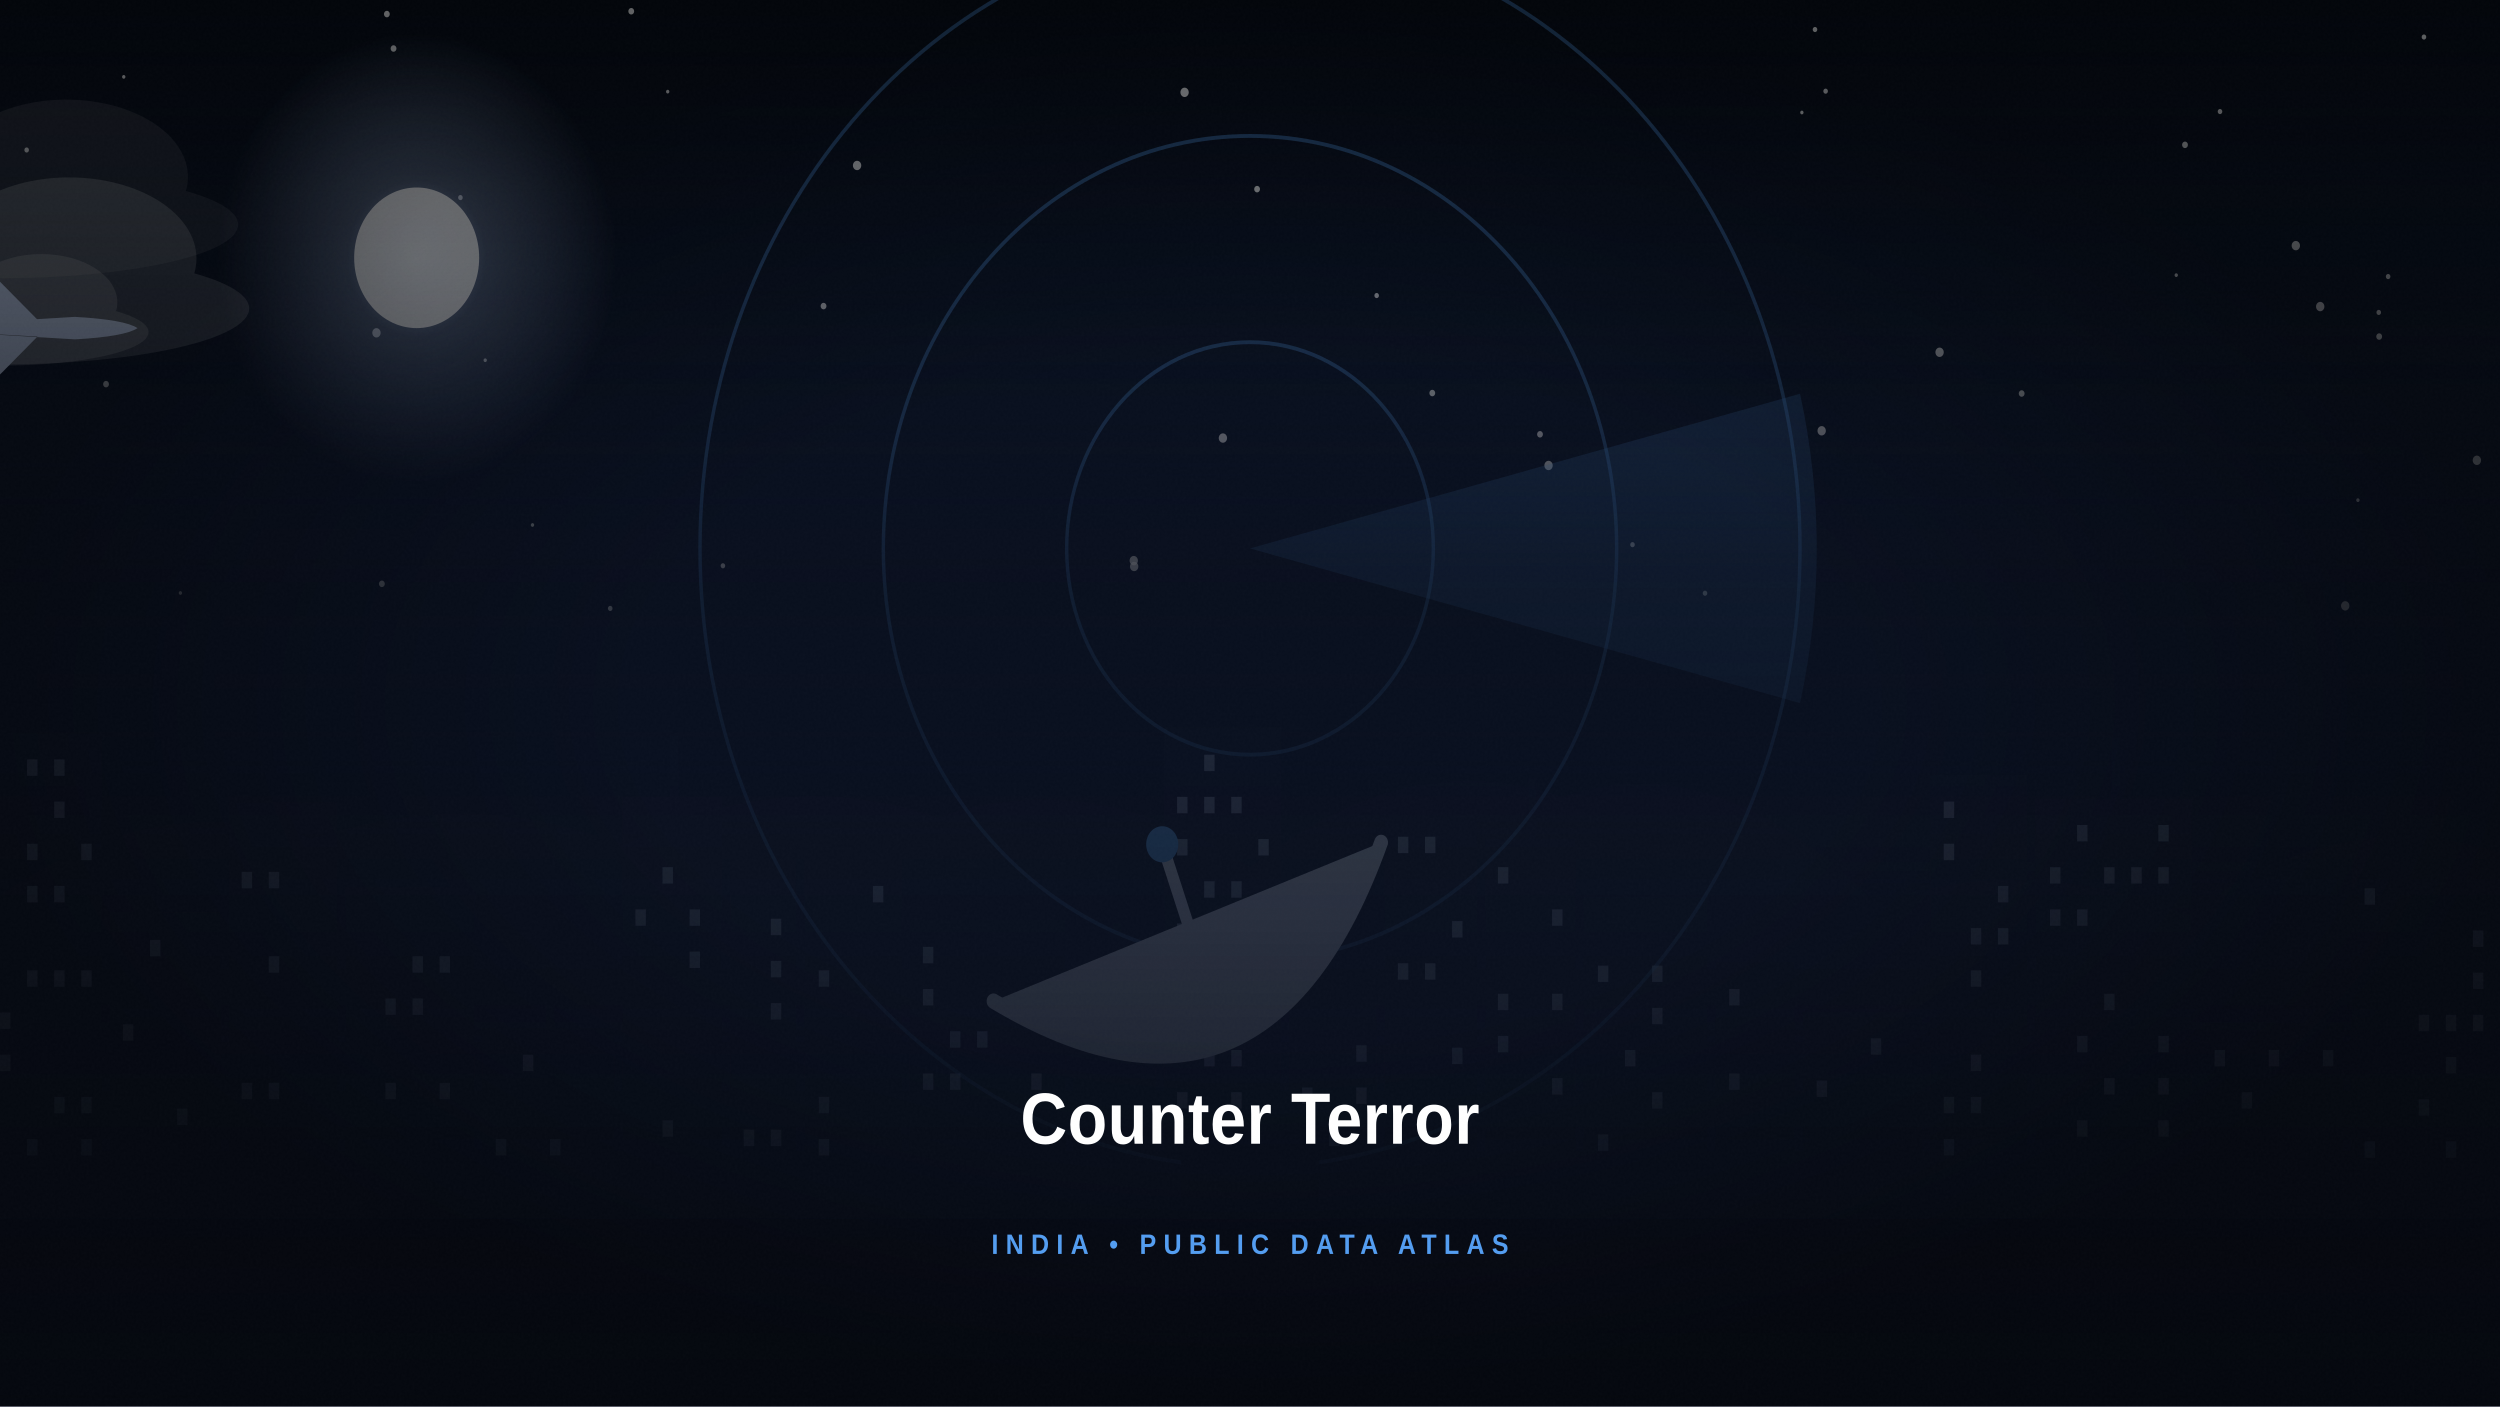
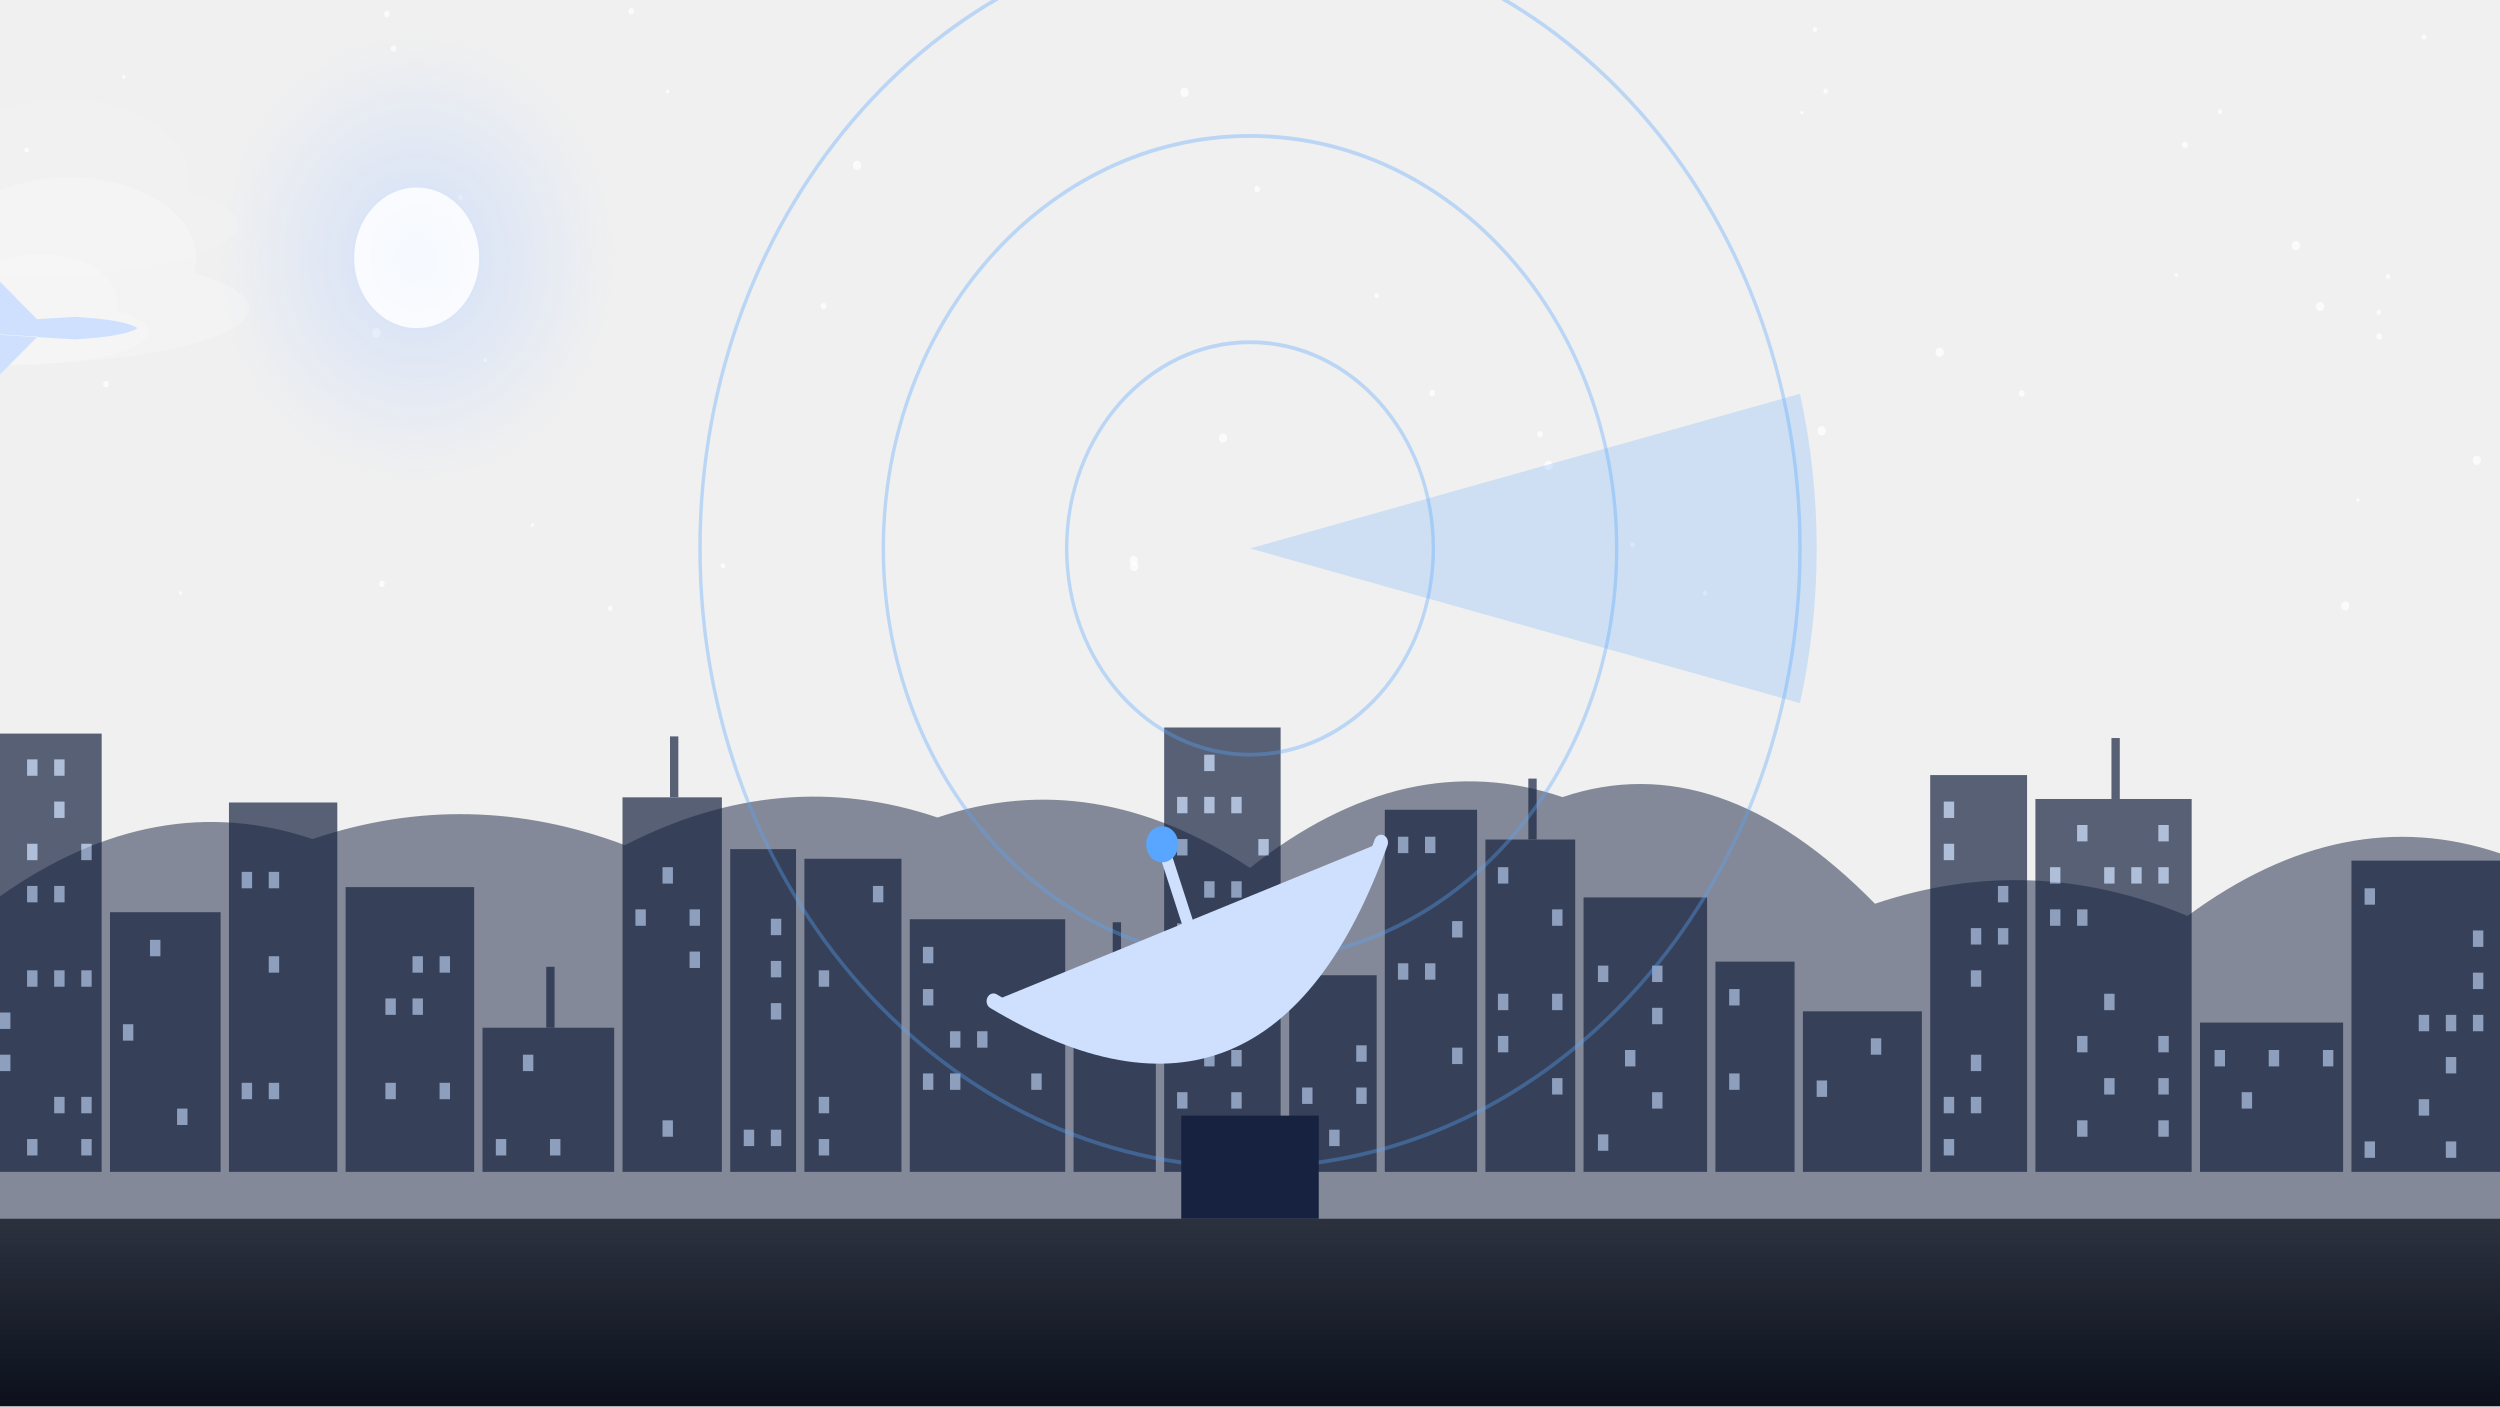
<svg xmlns="http://www.w3.org/2000/svg" viewBox="0 0 1600 900" preserveAspectRatio="xMidYMid slice" role="img" aria-hidden="true">
  <style>
.tw{animation:tw 4s ease-in-out infinite}
@keyframes tw{0%,100%{opacity:.2}50%{opacity:1}}
.rot{transform-box:view-box;transform-origin:0 0;animation:rot 16s linear infinite}
.rot-r{transform-box:view-box;transform-origin:0 0;animation:rot 12s linear infinite reverse}
.rot-slow{transform-box:view-box;transform-origin:0 0;animation:rot 40s linear infinite}
@keyframes rot{to{transform:rotate(360deg)}}
.swing{transform-box:view-box;transform-origin:0 0;animation:swing 5s ease-in-out infinite}
@keyframes swing{0%,100%{transform:rotate(-14deg)}50%{transform:rotate(14deg)}}
.needle{transform-box:view-box;transform-origin:0 0;animation:needle 7s ease-in-out infinite}
@keyframes needle{0%,100%{transform:rotate(-55deg)}60%{transform:rotate(38deg)}}
.smoke{transform-box:fill-box;transform-origin:center;animation:smoke 8s ease-out infinite;opacity:0}
@keyframes smoke{0%{transform:translate(0,0) scale(.5);opacity:0}20%{opacity:.5}100%{transform:translate(46px,-130px) scale(2);opacity:0}}
.bob{animation:bob 6s ease-in-out infinite}
@keyframes bob{50%{transform:translateY(7px)}}
.float{animation:float 7s ease-in-out infinite}
@keyframes float{50%{transform:translateY(-16px)}}
.drift{animation:drift 90s linear infinite}
@keyframes drift{from{transform:translateX(-420px)}to{transform:translateX(1320px)}}
.drive{animation:drive 16s linear infinite}
@keyframes drive{from{transform:translateX(-360px)}to{transform:translateX(1500px)}}
.drive-r{animation:driver 19s linear infinite}
@keyframes driver{from{transform:translateX(1500px)}to{transform:translateX(-360px)}}
.fly{animation:fly 20s linear infinite}
@keyframes fly{from{transform:translate(-360px,50px)}to{transform:translate(1560px,-70px)}}
.pulse{transform-box:fill-box;transform-origin:center;animation:pulse 5s ease-in-out infinite}
@keyframes pulse{50%{transform:scale(1.08);opacity:.75}}
.ping{transform-box:fill-box;transform-origin:center;animation:ping 3.2s ease-out infinite}
@keyframes ping{from{transform:scale(.35);opacity:.9}to{transform:scale(1.7);opacity:0}}
.draw{stroke-dasharray:1000;animation:draw 7s ease-in-out infinite alternate}
@keyframes draw{from{stroke-dashoffset:1000}to{stroke-dashoffset:0}}
.flow{stroke-dasharray:22 16;animation:flow 1.6s linear infinite}
@keyframes flow{to{stroke-dashoffset:-38}}
.wave{animation:wave 6s ease-in-out infinite}
@keyframes wave{50%{transform:translateX(-30px)}}
.drop{animation:drop 3.5s ease-in infinite}
@keyframes drop{0%{transform:translateY(-60px);opacity:0}25%{opacity:1}80%{transform:translateY(0);opacity:1}100%{transform:translateY(8px);opacity:0}}
.scroll{animation:scroll 14s linear infinite}
@keyframes scroll{to{transform:translateX(-120px)}}
@media (prefers-reduced-motion:reduce){*{animation:none!important}.smoke{opacity:.35}}
</style>
  <g transform="scale(1.333333 1.5)">
    <defs>
      <linearGradient id="skycounter-terror" x1="0" y1="0" x2="0" y2="1">
        <stop offset="0" stop-color="#030812" />
        <stop offset="1" stop-color="#1b2b55" />
      </linearGradient>
      <radialGradient id="glowcounter-terror">
        <stop offset="0" stop-color="#bcd4ff" stop-opacity=".95" />
        <stop offset=".35" stop-color="#bcd4ff" stop-opacity=".35" />
        <stop offset="1" stop-color="#bcd4ff" stop-opacity="0" />
      </radialGradient>
      <linearGradient id="groundcounter-terror" x1="0" y1="0" x2="0" y2="1">
        <stop offset="0" stop-color="#070c18" stop-opacity=".7" />
        <stop offset="1" stop-color="#070c18" />
      </linearGradient>
      <linearGradient id="lowercounter-terror" x1="0" y1="0" x2="0" y2="1">
        <stop offset="0" stop-color="#070c18" stop-opacity="0" />
        <stop offset=".42" stop-color="#070c18" stop-opacity=".72" />
        <stop offset="1" stop-color="#070c18" stop-opacity=".98" />
      </linearGradient>
      <radialGradient id="vignettecounter-terror">
        <stop offset=".48" stop-color="#000" stop-opacity="0" />
        <stop offset="1" stop-color="#000" stop-opacity=".42" />
      </radialGradient>
      <filter id="graincounter-terror" x="-5%" y="-5%" width="110%" height="110%">
        <feTurbulence type="fractalNoise" baseFrequency=".8" numOctaves="2" seed="486" />
        <feColorMatrix type="saturate" values="0" />
        <feComponentTransfer>
          <feFuncA type="table" tableValues="0 .12" />
        </feComponentTransfer>
      </filter>
    </defs>
-     <rect width="1200" height="600" fill="url(#skycounter-terror)" />
    <circle cx="232.9" cy="153.7" r="0.8" fill="#ffffff" opacity=".7" class="tw" style="animation-delay:2.9s" />
    <circle cx="783.6" cy="232.4" r="1.1" fill="#ffffff" opacity=".7" />
    <circle cx="818.4" cy="253.1" r="1.1" fill="#ffffff" opacity=".7" />
    <circle cx="871.2" cy="12.6" r="1.1" fill="#ffffff" opacity=".7" class="tw" style="animation-delay:3.2s" />
    <circle cx="587" cy="186.9" r="2" fill="#ffffff" opacity=".7" />
    <circle cx="1142" cy="143.6" r="1.4" fill="#ffffff" opacity=".7" />
    <circle cx="50.9" cy="163.9" r="1.4" fill="#ffffff" opacity=".7" class="tw" style="animation-delay:1.2s" />
    <circle cx="1048.8" cy="61.8" r="1.4" fill="#ffffff" opacity=".7" />
    <circle cx="1102" cy="104.8" r="2" fill="#ffffff" opacity=".7" />
    <circle cx="1188.9" cy="196.4" r="2" fill="#ffffff" opacity=".7" class="tw" style="animation-delay:0.8s" />
    <circle cx="1141.8" cy="133.3" r="1.1" fill="#ffffff" opacity=".7" />
    <circle cx="320.5" cy="39.1" r="0.8" fill="#ffffff" opacity=".7" />
    <circle cx="603.4" cy="80.7" r="1.4" fill="#ffffff" opacity=".7" class="tw" style="animation-delay:0.7s" />
    <circle cx="1163.5" cy="15.8" r="1.1" fill="#ffffff" opacity=".7" />
    <circle cx="1044.6" cy="117.4" r="0.8" fill="#ffffff" opacity=".7" />
    <circle cx="1065.6" cy="47.6" r="1.1" fill="#ffffff" opacity=".7" class="tw" style="animation-delay:3.1s" />
    <circle cx="1146.3" cy="118" r="1.1" fill="#ffffff" opacity=".7" />
    <circle cx="1113.7" cy="130.8" r="2" fill="#ffffff" opacity=".7" />
    <circle cx="1131.8" cy="213.4" r="0.8" fill="#ffffff" opacity=".7" class="tw" style="animation-delay:2.2s" />
    <circle cx="59.4" cy="32.8" r="0.8" fill="#ffffff" opacity=".7" />
    <circle cx="864.9" cy="48" r="0.8" fill="#ffffff" opacity=".7" />
    <circle cx="970.4" cy="167.9" r="1.4" fill="#ffffff" opacity=".7" class="tw" style="animation-delay:3.7s" />
    <circle cx="743.3" cy="198.6" r="2" fill="#ffffff" opacity=".7" />
    <circle cx="660.8" cy="126.1" r="1.1" fill="#ffffff" opacity=".7" />
    <circle cx="188.9" cy="20.7" r="1.4" fill="#ffffff" opacity=".7" class="tw" style="animation-delay:1.9s" />
    <circle cx="86.6" cy="253" r="0.8" fill="#ffffff" opacity=".7" />
    <circle cx="347" cy="241.4" r="1.1" fill="#ffffff" opacity=".7" />
    <circle cx="221" cy="84.3" r="1.1" fill="#ffffff" opacity=".7" class="tw" style="animation-delay:0.6s" />
    <circle cx="183.3" cy="249.1" r="1.4" fill="#ffffff" opacity=".7" />
    <circle cx="180.7" cy="142" r="2" fill="#ffffff" opacity=".7" />
    <circle cx="931" cy="150.3" r="2" fill="#ffffff" opacity=".7" class="tw" style="animation-delay:2.5s" />
    <circle cx="255.6" cy="224" r="0.8" fill="#ffffff" opacity=".7" />
    <circle cx="874.4" cy="183.8" r="2" fill="#ffffff" opacity=".7" />
    <circle cx="687.5" cy="167.7" r="1.4" fill="#ffffff" opacity=".7" class="tw" style="animation-delay:1.1s" />
    <circle cx="395.3" cy="130.6" r="1.4" fill="#ffffff" opacity=".7" />
    <circle cx="1125.7" cy="258.5" r="2" fill="#ffffff" opacity=".7" />
    <circle cx="303" cy="4.8" r="1.4" fill="#ffffff" opacity=".7" class="tw" style="animation-delay:1.6s" />
    <circle cx="411.4" cy="70.6" r="2" fill="#ffffff" opacity=".7" />
    <circle cx="544.4" cy="241.7" r="2" fill="#ffffff" opacity=".7" />
    <circle cx="544.2" cy="239.2" r="2" fill="#ffffff" opacity=".7" class="tw" style="animation-delay:3.4s" />
    <circle cx="739.2" cy="185.3" r="1.4" fill="#ffffff" opacity=".7" />
    <circle cx="876.3" cy="38.9" r="1.1" fill="#ffffff" opacity=".7" />
    <circle cx="568.6" cy="39.4" r="2" fill="#ffffff" opacity=".7" class="tw" style="animation-delay:2.6s" />
    <circle cx="12.8" cy="64" r="1.1" fill="#ffffff" opacity=".7" />
    <circle cx="292.9" cy="259.6" r="1.1" fill="#ffffff" opacity=".7" />
    <circle cx="185.7" cy="6" r="1.4" fill="#ffffff" opacity=".7" class="tw" style="animation-delay:1.8s" />
    <circle cx="200" cy="110" r="96" fill="url(#glowcounter-terror)" class="pulse" />
    <circle cx="200" cy="110" r="30" fill="#ffffff" opacity=".85" />
    <g class="drift" style="animation-delay:-47.9s" opacity="0.1">
      <g transform="translate(0 95.8)">
        <ellipse cx="0" cy="0" rx="114.3" ry="22.9" fill="#ffffff" />
        <ellipse cx="-38.1" cy="-15.2" rx="50.8" ry="25.4" fill="#ffffff" />
        <ellipse cx="31.8" cy="-20.3" rx="58.4" ry="33" fill="#ffffff" />
      </g>
    </g>
    <g class="drift" style="animation-delay:-7.5s" opacity="0.2">
      <g transform="translate(0 141.7)">
        <ellipse cx="0" cy="0" rx="71.3" ry="14.3" fill="#ffffff" />
        <ellipse cx="-23.8" cy="-9.5" rx="31.7" ry="15.9" fill="#ffffff" />
        <ellipse cx="19.8" cy="-12.7" rx="36.5" ry="20.6" fill="#ffffff" />
      </g>
    </g>
    <g class="drift" style="animation-delay:-62.8s" opacity="0.2">
      <g transform="translate(0 131.6)">
        <ellipse cx="0" cy="0" rx="119.6" ry="23.9" fill="#ffffff" />
        <ellipse cx="-39.9" cy="-15.9" rx="53.2" ry="26.6" fill="#ffffff" />
        <ellipse cx="33.2" cy="-21.3" rx="61.1" ry="34.6" fill="#ffffff" />
      </g>
    </g>
    <path d="M-200 600 L-150 373.2 Q-75 350.7 0 382.4 Q75 335.5 150 358 Q225 335.5 300 360.6 Q375 326.3 450 348.8 Q525 326.3 600 370.3 Q675 317.6 750 340.1 Q825 317.6 900 385.6 Q975 363.1 1050 390.8 Q1125 341.6 1200 364.1 Q1275 341.6 1350 382.3 L1400 600Z" fill="#16223f" opacity="0.5" />
    <g opacity="0.7">
      <rect x="-20" y="313" width="68.8" height="187" rx="0" fill="#16223f" />
      <rect x="13" y="324" width="5" height="7" fill="#bcd4ff" opacity=".75" class="tw" style="animation-delay:2.6s" />
      <rect x="26" y="324" width="5" height="7" fill="#bcd4ff" opacity=".75" />
      <rect x="26" y="342" width="5" height="7" fill="#bcd4ff" opacity=".75" />
      <rect x="13" y="360" width="5" height="7" fill="#bcd4ff" opacity=".75" />
      <rect x="39" y="360" width="5" height="7" fill="#bcd4ff" opacity=".75" />
      <rect x="13" y="378" width="5" height="7" fill="#bcd4ff" opacity=".75" />
      <rect x="26" y="378" width="5" height="7" fill="#bcd4ff" opacity=".75" />
      <rect x="-13" y="396" width="5" height="7" fill="#bcd4ff" opacity=".75" />
      <rect x="-13" y="414" width="5" height="7" fill="#bcd4ff" opacity=".75" />
      <rect x="13" y="414" width="5" height="7" fill="#bcd4ff" opacity=".75" />
      <rect x="26" y="414" width="5" height="7" fill="#bcd4ff" opacity=".75" />
      <rect x="39" y="414" width="5" height="7" fill="#bcd4ff" opacity=".75" />
      <rect x="0" y="432" width="5" height="7" fill="#bcd4ff" opacity=".75" />
      <rect x="0" y="450" width="5" height="7" fill="#bcd4ff" opacity=".75" />
      <rect x="26" y="468" width="5" height="7" fill="#bcd4ff" opacity=".75" />
      <rect x="39" y="468" width="5" height="7" fill="#bcd4ff" opacity=".75" class="tw" style="animation-delay:2.1s" />
      <rect x="13" y="486" width="5" height="7" fill="#bcd4ff" opacity=".75" />
      <rect x="39" y="486" width="5" height="7" fill="#bcd4ff" opacity=".75" />
      <rect x="52.8" y="389.2" width="53.1" height="110.8" rx="0" fill="#16223f" />
      <rect x="72" y="401" width="5" height="7" fill="#bcd4ff" opacity=".75" class="tw" style="animation-delay:3.1s" />
      <rect x="59" y="437" width="5" height="7" fill="#bcd4ff" opacity=".75" />
      <rect x="85" y="473" width="5" height="7" fill="#bcd4ff" opacity=".75" class="tw" style="animation-delay:0.7s" />
      <rect x="109.9" y="342.4" width="52" height="157.6" rx="0" fill="#16223f" />
      <rect x="116" y="372" width="5" height="7" fill="#bcd4ff" opacity=".75" />
      <rect x="129" y="372" width="5" height="7" fill="#bcd4ff" opacity=".75" class="tw" style="animation-delay:1.2s" />
      <rect x="129" y="408" width="5" height="7" fill="#bcd4ff" opacity=".75" />
      <rect x="116" y="462" width="5" height="7" fill="#bcd4ff" opacity=".75" />
      <rect x="129" y="462" width="5" height="7" fill="#bcd4ff" opacity=".75" />
      <rect x="165.9" y="378.5" width="61.7" height="121.5" rx="0" fill="#16223f" />
      <rect x="198" y="408" width="5" height="7" fill="#bcd4ff" opacity=".75" />
      <rect x="211" y="408" width="5" height="7" fill="#bcd4ff" opacity=".75" />
      <rect x="185" y="426" width="5" height="7" fill="#bcd4ff" opacity=".75" />
      <rect x="198" y="426" width="5" height="7" fill="#bcd4ff" opacity=".75" />
      <rect x="185" y="462" width="5" height="7" fill="#bcd4ff" opacity=".75" />
      <rect x="211" y="462" width="5" height="7" fill="#bcd4ff" opacity=".75" />
      <rect x="231.6" y="438.5" width="63.2" height="61.5" rx="0" fill="#16223f" />
      <rect x="262.2" y="412.5" width="4" height="26" rx="0" fill="#16223f" />
      <rect x="251" y="450" width="5" height="7" fill="#bcd4ff" opacity=".75" class="tw" style="animation-delay:0.4s" />
      <rect x="238" y="486" width="5" height="7" fill="#bcd4ff" opacity=".75" />
      <rect x="264" y="486" width="5" height="7" fill="#bcd4ff" opacity=".75" />
      <rect x="298.8" y="340.2" width="47.7" height="159.8" rx="0" fill="#16223f" />
      <rect x="321.6" y="314.2" width="4" height="26" rx="0" fill="#16223f" />
      <rect x="318" y="370" width="5" height="7" fill="#bcd4ff" opacity=".75" />
      <rect x="305" y="388" width="5" height="7" fill="#bcd4ff" opacity=".75" />
      <rect x="331" y="388" width="5" height="7" fill="#bcd4ff" opacity=".75" />
      <rect x="331" y="406" width="5" height="7" fill="#bcd4ff" opacity=".75" class="tw" style="animation-delay:3.6s" />
      <rect x="318" y="478" width="5" height="7" fill="#bcd4ff" opacity=".75" />
      <rect x="350.5" y="362.3" width="31.6" height="137.7" rx="0" fill="#16223f" />
      <rect x="370" y="392" width="5" height="7" fill="#bcd4ff" opacity=".75" />
      <rect x="370" y="410" width="5" height="7" fill="#bcd4ff" opacity=".75" />
      <rect x="370" y="428" width="5" height="7" fill="#bcd4ff" opacity=".75" class="tw" style="animation-delay:0.9s" />
      <rect x="357" y="482" width="5" height="7" fill="#bcd4ff" opacity=".75" />
      <rect x="370" y="482" width="5" height="7" fill="#bcd4ff" opacity=".75" />
      <rect x="386.1" y="366.4" width="46.6" height="133.6" rx="0" fill="#16223f" />
      <rect x="419" y="378" width="5" height="7" fill="#bcd4ff" opacity=".75" />
      <rect x="393" y="414" width="5" height="7" fill="#bcd4ff" opacity=".75" />
      <rect x="393" y="468" width="5" height="7" fill="#bcd4ff" opacity=".75" />
      <rect x="393" y="486" width="5" height="7" fill="#bcd4ff" opacity=".75" class="tw" style="animation-delay:1.8s" />
      <rect x="436.7" y="392.2" width="74.6" height="107.8" rx="0" fill="#16223f" />
      <rect x="443" y="404" width="5" height="7" fill="#bcd4ff" opacity=".75" class="tw" style="animation-delay:0.9s" />
      <rect x="443" y="422" width="5" height="7" fill="#bcd4ff" opacity=".75" />
      <rect x="456" y="440" width="5" height="7" fill="#bcd4ff" opacity=".75" />
      <rect x="469" y="440" width="5" height="7" fill="#bcd4ff" opacity=".75" class="tw" style="animation-delay:2.5s" />
      <rect x="443" y="458" width="5" height="7" fill="#bcd4ff" opacity=".75" class="tw" style="animation-delay:0.6s" />
      <rect x="456" y="458" width="5" height="7" fill="#bcd4ff" opacity=".75" class="tw" style="animation-delay:0.8s" />
      <rect x="495" y="458" width="5" height="7" fill="#bcd4ff" opacity=".75" class="tw" style="animation-delay:2.7s" />
      <rect x="515.3" y="419.5" width="39.5" height="80.5" rx="0" fill="#16223f" />
      <rect x="534.1" y="393.5" width="4" height="26" rx="0" fill="#16223f" />
      <rect x="535" y="431" width="5" height="7" fill="#bcd4ff" opacity=".75" class="tw" style="animation-delay:3.3s" />
      <rect x="558.8" y="310.4" width="55.9" height="189.6" rx="0" fill="#16223f" />
      <rect x="578" y="322" width="5" height="7" fill="#bcd4ff" opacity=".75" />
      <rect x="565" y="340" width="5" height="7" fill="#bcd4ff" opacity=".75" />
      <rect x="578" y="340" width="5" height="7" fill="#bcd4ff" opacity=".75" />
      <rect x="591" y="340" width="5" height="7" fill="#bcd4ff" opacity=".75" />
      <rect x="565" y="358" width="5" height="7" fill="#bcd4ff" opacity=".75" />
      <rect x="604" y="358" width="5" height="7" fill="#bcd4ff" opacity=".75" />
      <rect x="578" y="376" width="5" height="7" fill="#bcd4ff" opacity=".75" class="tw" style="animation-delay:0.3s" />
      <rect x="591" y="376" width="5" height="7" fill="#bcd4ff" opacity=".75" />
      <rect x="565" y="394" width="5" height="7" fill="#bcd4ff" opacity=".75" />
      <rect x="578" y="394" width="5" height="7" fill="#bcd4ff" opacity=".75" class="tw" style="animation-delay:3.1s" />
      <rect x="565" y="430" width="5" height="7" fill="#bcd4ff" opacity=".75" class="tw" style="animation-delay:0.5s" />
      <rect x="591" y="430" width="5" height="7" fill="#bcd4ff" opacity=".75" class="tw" style="animation-delay:3.5s" />
      <rect x="604" y="430" width="5" height="7" fill="#bcd4ff" opacity=".75" />
      <rect x="578" y="448" width="5" height="7" fill="#bcd4ff" opacity=".75" />
      <rect x="591" y="448" width="5" height="7" fill="#bcd4ff" opacity=".75" />
      <rect x="565" y="466" width="5" height="7" fill="#bcd4ff" opacity=".75" class="tw" style="animation-delay:2.4s" />
      <rect x="591" y="466" width="5" height="7" fill="#bcd4ff" opacity=".75" />
      <rect x="578" y="484" width="5" height="7" fill="#bcd4ff" opacity=".75" />
      <rect x="618.8" y="416.1" width="42" height="83.9" rx="0" fill="#16223f" />
      <rect x="651" y="446" width="5" height="7" fill="#bcd4ff" opacity=".75" class="tw" style="animation-delay:1.3s" />
      <rect x="625" y="464" width="5" height="7" fill="#bcd4ff" opacity=".75" />
      <rect x="651" y="464" width="5" height="7" fill="#bcd4ff" opacity=".75" class="tw" style="animation-delay:2.7s" />
      <rect x="638" y="482" width="5" height="7" fill="#bcd4ff" opacity=".75" class="tw" style="animation-delay:0.2s" />
      <rect x="664.7" y="345.5" width="44.3" height="154.5" rx="0" fill="#16223f" />
      <rect x="671" y="357" width="5" height="7" fill="#bcd4ff" opacity=".75" />
      <rect x="684" y="357" width="5" height="7" fill="#bcd4ff" opacity=".75" />
      <rect x="697" y="393" width="5" height="7" fill="#bcd4ff" opacity=".75" />
      <rect x="671" y="411" width="5" height="7" fill="#bcd4ff" opacity=".75" />
      <rect x="684" y="411" width="5" height="7" fill="#bcd4ff" opacity=".75" />
      <rect x="697" y="447" width="5" height="7" fill="#bcd4ff" opacity=".75" />
      <rect x="713" y="358.2" width="43.1" height="141.8" rx="0" fill="#16223f" />
      <rect x="733.6" y="332.2" width="4" height="26" rx="0" fill="#16223f" />
      <rect x="719" y="370" width="5" height="7" fill="#bcd4ff" opacity=".75" />
      <rect x="745" y="388" width="5" height="7" fill="#bcd4ff" opacity=".75" />
      <rect x="719" y="424" width="5" height="7" fill="#bcd4ff" opacity=".75" />
      <rect x="745" y="424" width="5" height="7" fill="#bcd4ff" opacity=".75" />
      <rect x="719" y="442" width="5" height="7" fill="#bcd4ff" opacity=".75" class="tw" style="animation-delay:2.4s" />
      <rect x="745" y="460" width="5" height="7" fill="#bcd4ff" opacity=".75" class="tw" style="animation-delay:0.9s" />
      <rect x="760.1" y="382.9" width="59.3" height="117.1" rx="0" fill="#16223f" />
      <rect x="767" y="412" width="5" height="7" fill="#bcd4ff" opacity=".75" />
      <rect x="793" y="412" width="5" height="7" fill="#bcd4ff" opacity=".75" class="tw" style="animation-delay:2.4s" />
      <rect x="793" y="430" width="5" height="7" fill="#bcd4ff" opacity=".75" />
      <rect x="780" y="448" width="5" height="7" fill="#bcd4ff" opacity=".75" />
      <rect x="793" y="466" width="5" height="7" fill="#bcd4ff" opacity=".75" />
      <rect x="767" y="484" width="5" height="7" fill="#bcd4ff" opacity=".75" />
      <rect x="823.4" y="410.3" width="38" height="89.7" rx="0" fill="#16223f" />
      <rect x="830" y="422" width="5" height="7" fill="#bcd4ff" opacity=".75" />
      <rect x="830" y="458" width="5" height="7" fill="#bcd4ff" opacity=".75" />
      <rect x="865.4" y="431.5" width="57.1" height="68.5" rx="0" fill="#16223f" />
      <rect x="898" y="443" width="5" height="7" fill="#bcd4ff" opacity=".75" class="tw" style="animation-delay:0.7s" />
      <rect x="872" y="461" width="5" height="7" fill="#bcd4ff" opacity=".75" />
      <rect x="926.5" y="330.7" width="46.5" height="169.3" rx="0" fill="#16223f" />
      <rect x="933" y="342" width="5" height="7" fill="#bcd4ff" opacity=".75" />
      <rect x="933" y="360" width="5" height="7" fill="#bcd4ff" opacity=".75" class="tw" style="animation-delay:2.9s" />
      <rect x="959" y="378" width="5" height="7" fill="#bcd4ff" opacity=".75" />
      <rect x="946" y="396" width="5" height="7" fill="#bcd4ff" opacity=".75" />
      <rect x="959" y="396" width="5" height="7" fill="#bcd4ff" opacity=".75" />
      <rect x="946" y="414" width="5" height="7" fill="#bcd4ff" opacity=".75" />
      <rect x="946" y="450" width="5" height="7" fill="#bcd4ff" opacity=".75" class="tw" style="animation-delay:1.1s" />
      <rect x="933" y="468" width="5" height="7" fill="#bcd4ff" opacity=".75" class="tw" style="animation-delay:2.4s" />
      <rect x="946" y="468" width="5" height="7" fill="#bcd4ff" opacity=".75" />
      <rect x="933" y="486" width="5" height="7" fill="#bcd4ff" opacity=".75" />
      <rect x="977" y="340.9" width="75" height="159.1" rx="0" fill="#16223f" />
      <rect x="1013.5" y="314.9" width="4" height="26" rx="0" fill="#16223f" />
      <rect x="997" y="352" width="5" height="7" fill="#bcd4ff" opacity=".75" class="tw" style="animation-delay:2.5s" />
      <rect x="1036" y="352" width="5" height="7" fill="#bcd4ff" opacity=".75" class="tw" style="animation-delay:1.2s" />
      <rect x="984" y="370" width="5" height="7" fill="#bcd4ff" opacity=".75" />
      <rect x="1010" y="370" width="5" height="7" fill="#bcd4ff" opacity=".75" />
      <rect x="1023" y="370" width="5" height="7" fill="#bcd4ff" opacity=".75" />
      <rect x="1036" y="370" width="5" height="7" fill="#bcd4ff" opacity=".75" class="tw" style="animation-delay:0.8s" />
      <rect x="984" y="388" width="5" height="7" fill="#bcd4ff" opacity=".75" />
      <rect x="997" y="388" width="5" height="7" fill="#bcd4ff" opacity=".75" />
      <rect x="1010" y="424" width="5" height="7" fill="#bcd4ff" opacity=".75" class="tw" style="animation-delay:2.1s" />
      <rect x="997" y="442" width="5" height="7" fill="#bcd4ff" opacity=".75" />
      <rect x="1036" y="442" width="5" height="7" fill="#bcd4ff" opacity=".75" />
      <rect x="1010" y="460" width="5" height="7" fill="#bcd4ff" opacity=".75" />
      <rect x="1036" y="460" width="5" height="7" fill="#bcd4ff" opacity=".75" />
      <rect x="997" y="478" width="5" height="7" fill="#bcd4ff" opacity=".75" />
      <rect x="1036" y="478" width="5" height="7" fill="#bcd4ff" opacity=".75" />
      <rect x="1056" y="436.3" width="68.7" height="63.7" rx="0" fill="#16223f" />
      <rect x="1063" y="448" width="5" height="7" fill="#bcd4ff" opacity=".75" class="tw" style="animation-delay:2.5s" />
      <rect x="1089" y="448" width="5" height="7" fill="#bcd4ff" opacity=".75" />
      <rect x="1115" y="448" width="5" height="7" fill="#bcd4ff" opacity=".75" class="tw" style="animation-delay:1.5s" />
      <rect x="1076" y="466" width="5" height="7" fill="#bcd4ff" opacity=".75" />
      <rect x="1128.7" y="367.2" width="71.3" height="132.8" rx="0" fill="#16223f" />
      <rect x="1135" y="379" width="5" height="7" fill="#bcd4ff" opacity=".75" class="tw" style="animation-delay:3.8s" />
      <rect x="1187" y="397" width="5" height="7" fill="#bcd4ff" opacity=".75" class="tw" style="animation-delay:1.9s" />
      <rect x="1187" y="415" width="5" height="7" fill="#bcd4ff" opacity=".75" />
      <rect x="1161" y="433" width="5" height="7" fill="#bcd4ff" opacity=".75" />
      <rect x="1174" y="433" width="5" height="7" fill="#bcd4ff" opacity=".75" />
      <rect x="1187" y="433" width="5" height="7" fill="#bcd4ff" opacity=".75" />
      <rect x="1174" y="451" width="5" height="7" fill="#bcd4ff" opacity=".75" />
      <rect x="1161" y="469" width="5" height="7" fill="#bcd4ff" opacity=".75" />
      <rect x="1135" y="487" width="5" height="7" fill="#bcd4ff" opacity=".75" />
      <rect x="1174" y="487" width="5" height="7" fill="#bcd4ff" opacity=".75" />
      <rect x="1204" y="301" width="38.2" height="199" rx="0" fill="#16223f" />
      <rect x="1222.1" y="275" width="4" height="26" rx="0" fill="#16223f" />
      <rect x="1211" y="313" width="5" height="7" fill="#bcd4ff" opacity=".75" class="tw" style="animation-delay:0.7s" />
      <rect x="1211" y="349" width="5" height="7" fill="#bcd4ff" opacity=".75" class="tw" style="animation-delay:2.6s" />
      <rect x="1224" y="349" width="5" height="7" fill="#bcd4ff" opacity=".75" />
      <rect x="1211" y="367" width="5" height="7" fill="#bcd4ff" opacity=".75" class="tw" style="animation-delay:3.3s" />
      <rect x="1211" y="385" width="5" height="7" fill="#bcd4ff" opacity=".75" />
      <rect x="1211" y="421" width="5" height="7" fill="#bcd4ff" opacity=".75" class="tw" style="animation-delay:0.7s" />
      <rect x="1211" y="439" width="5" height="7" fill="#bcd4ff" opacity=".75" />
      <rect x="1211" y="457" width="5" height="7" fill="#bcd4ff" opacity=".75" />
    </g>
    <rect x="-10" y="520" width="1220" height="90" rx="0" fill="url(#groundcounter-terror)" />
    <g transform="translate(600 520) scale(1.1)">
      <g transform="translate(0 -260)">
        <circle cx="0" cy="0" r="80" fill="none" stroke="#58a6ff" stroke-width="1.5" opacity=".35" />
        <circle cx="0" cy="0" r="160" fill="none" stroke="#58a6ff" stroke-width="1.5" opacity=".35" />
        <circle cx="0" cy="0" r="240" fill="none" stroke="#58a6ff" stroke-width="1.5" opacity=".35" />
        <g class="rot" style="animation-duration:6s">
          <path d="M0 0 L240 -60 A250 250 0 0 1 240 60Z" fill="#58a6ff" opacity=".22" />
        </g>
      </g>
      <g transform="translate(0 -40) rotate(-20)">
        <path d="M-90 -80 Q0 20 90 -80" fill="#cfe0ff" stroke="#cfe0ff" stroke-width="6" stroke-linecap="round" stroke-linejoin="round" />
        <path d="M0 -40 V-110" fill="none" stroke="#cfe0ff" stroke-width="5" stroke-linecap="round" stroke-linejoin="round" />
        <circle cx="0" cy="-112" r="7" fill="#58a6ff" />
      </g>
      <rect x="-30" y="-40" width="60" height="40" rx="0" fill="#16223f" />
    </g>
    <g transform="translate(0 140) scale(0.6)" class="fly">
      <path d="M-90 0 L60 -8 Q100 -6 110 0 Q100 6 60 8Z M-10 -4 L-50 -60 H-30 L30 -6Z M-10 4 L-50 60 H-30 L30 6Z M-80 -2 L-100 -30 H-86 L-60 -3Z" fill="#cfe0ff" />
      <path d="M-100 0 H-170" fill="none" stroke="#58a6ff" stroke-width="4" stroke-linecap="round" stroke-linejoin="round" opacity=".5" class="flow" />
    </g>
-     <rect width="1200" height="600" fill="#030812" opacity=".08" />
-     <rect width="1200" height="600" fill="url(#lowercounter-terror)" />
-     <rect width="1200" height="600" fill="url(#vignettecounter-terror)" />
-     <text x="600" y="488" text-anchor="middle" font-family="Arial, Helvetica, sans-serif" font-size="31" font-weight="700" letter-spacing=".3" fill="#ffffff">Counter Terror</text>
-     <text x="600" y="535" text-anchor="middle" font-family="Arial, Helvetica, sans-serif" font-size="12" font-weight="600" letter-spacing="3.5" fill="#58a6ff" opacity=".94">INDIA  •  PUBLIC DATA ATLAS</text>
-     <rect width="1200" height="600" fill="#fff" filter="url(#graincounter-terror)" opacity=".16" />
  </g>
</svg>
